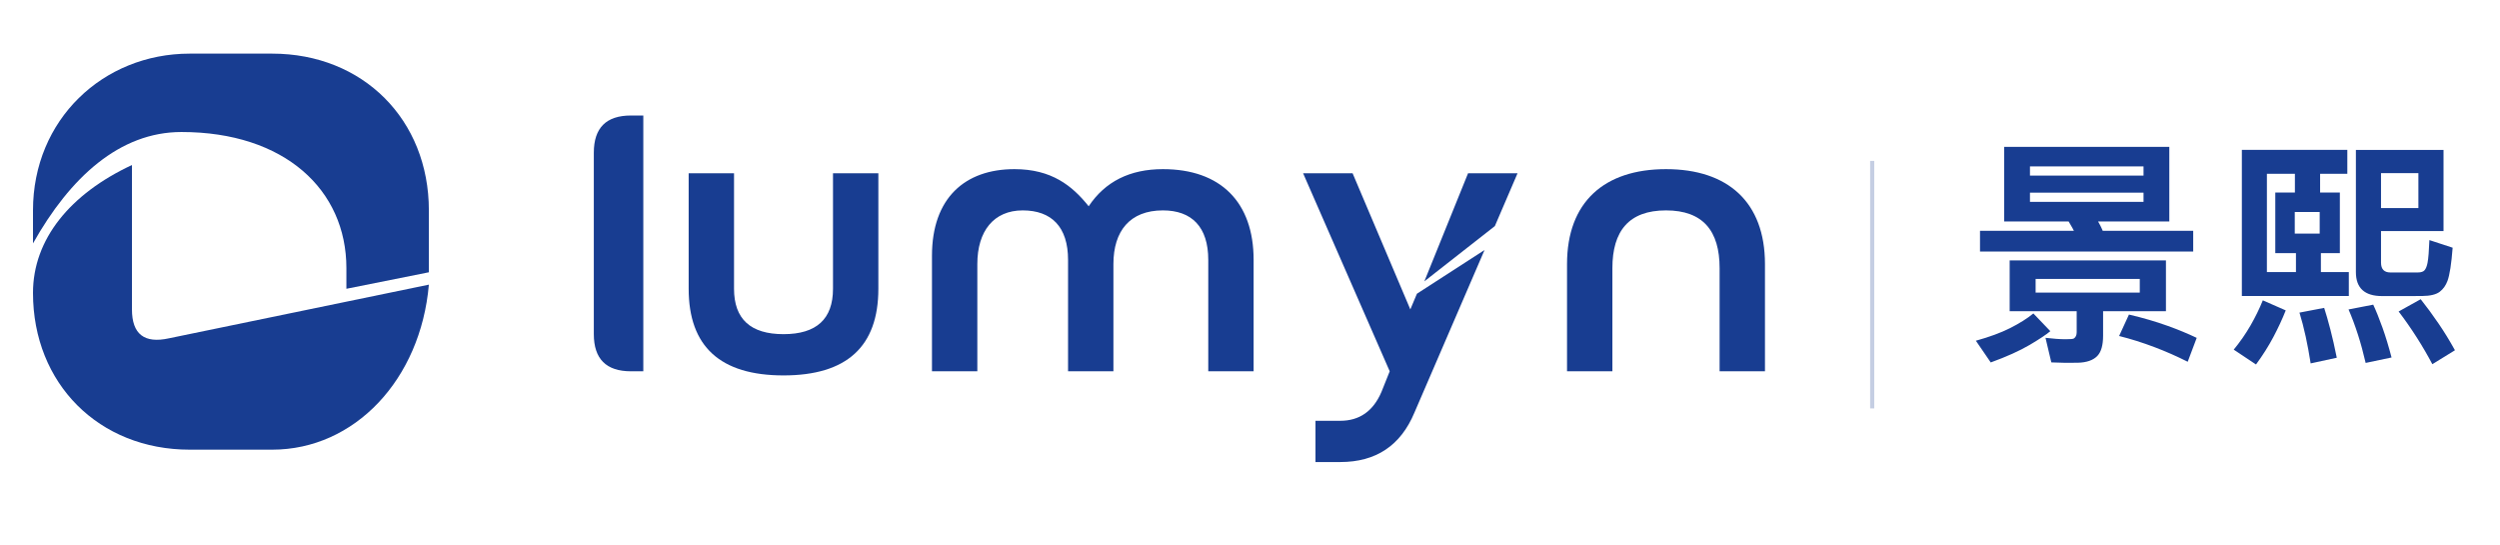
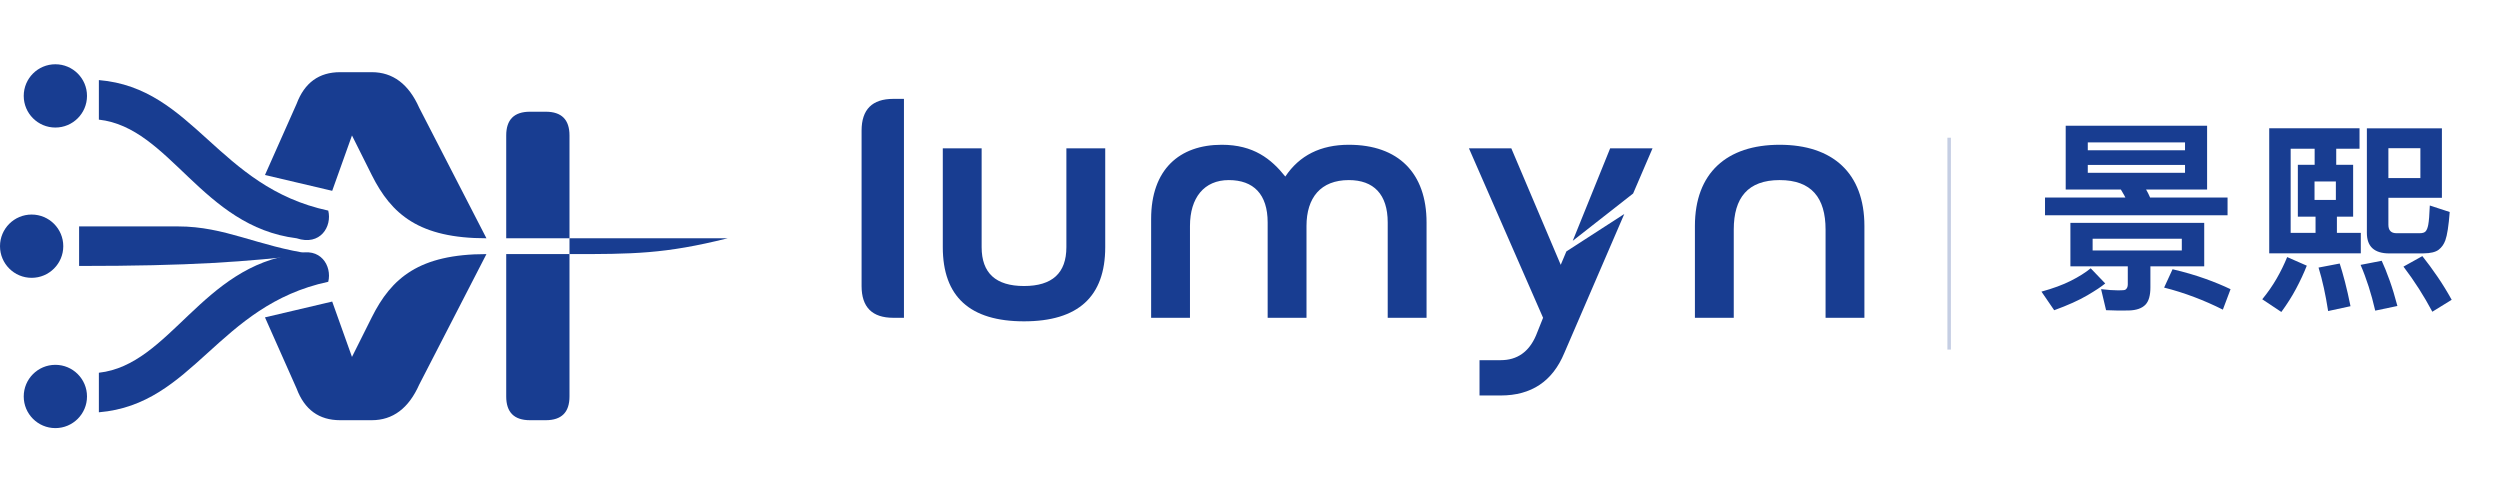
- <svg xmlns="http://www.w3.org/2000/svg" viewBox="0 0 606 132" role="img">
-   <g transform="translate(0 5)">
-     <path fill="#183D91" d="M8 54V46C8 24 25 8 46 8H66C88 8 104 24 104 46V61L84 65V60C84 41 69 27 44 27C29 27 17 38 8 54Z" />
-     <path fill="#183D91" d="M32 35V70Q32 79 41 77L104 64C102 87 86 104 66 104H46C24 104 8 88 8 66C8 53 17 42 32 35Z" />
+ <svg xmlns="http://www.w3.org/2000/svg" viewBox="0 0 708 140" role="img">
+   <g transform="translate(0 7) scale(1.12)">
+     <g fill="#183D91">
+       <circle cx="14" cy="18" r="8" />
+       <circle cx="8" cy="56" r="8" />
+       <circle cx="14" cy="94" r="8" />
+       <path d="M25 14C49 16 55 41 83 47C84 51 81 56 75 54C51 51 43 26 25 24Z" />
+       <path d="M25 14C49 16 55 41 83 47C84 51 81 56 75 54C51 51 43 26 25 24Z" transform="translate(0 112) scale(1 -1)" />
+       <path d="M20 51H45C57 51 65 56 79 58C62 60 48 61 20 61Z" />
+     </g>
+     <g fill="#183D91">
+       <path d="M67 38L75 20Q78 12 86 12H94Q102 12 106 21L123 54C106 54 99 48 94 38L89 28L84 42Z" />
+       <path d="M67 38L75 20Q78 12 86 12H94Q102 12 106 21L123 54C106 54 99 48 94 38L89 28L84 42Z" transform="translate(0 112) scale(1 -1)" />
+       <path d="M128 54V28Q128 22 134 22H138Q144 22 144 28V54ZM128 58H144V94Q144 100 138 100H134Q128 100 128 94Z" />
+     </g>
+     <path fill="#183D91" d="M144 54H184C168 58 160 58 144 58Z" />
  </g>
-   <g transform="translate(144 26)">
+   <g transform="translate(244 26)">
    <path transform="" fill="#183D91" d="M0 11Q0 2 9 2H12V64H9Q0 64 0 55Z" />
    <path transform="translate(23 0)" fill="#183D91" d="M0 16H11V44Q11 55 23 55Q35 55 35 44V16H46V44Q46 65 23 65Q0 65 0 44Z" />
    <path transform="translate(82 0)" fill="#183D91" d="M0 64V36C0 22 8 15 20 15C29 15 34 19 38 24C42 18 48 15 56 15C70 15 78 23 78 37V64H67V37C67 29 63 25 56 25C48 25 44 30 44 38V64H33V37C33 29 29 25 22 25C15 25 11 30 11 38V64Z" />
    <path transform="translate(172 0)" fill="#183D91" d="M0 16H12L26 49L27.6 45.2L44 34.6L27 74Q22 86 9 86H3V76H9Q16 76 19 69L21 64ZM40 16H52L46.5 28.8L29.4 42.2Z" />
    <path transform="translate(236 0)" fill="#183D91" d="M0 64V38C0 23 9 15 24 15C39 15 48 23 48 38V64H37V39C37 30 33 25 24 25S11 30 11 39V64Z" />
  </g>
-   <path d="M454 39V99" stroke="#183D91" opacity=".25" />
-   <g transform="translate(477 24) scale(.58)" fill="#183D91">
+   <path d="M552 39V99" stroke="#183D91" opacity=".25" />
+   <g transform="translate(576 24) scale(.58)" fill="#183D91">
    <path d="M79.179 43.001 Q79.179 43.001 79.179 51.180 Q79.179 51.180 20.920 51.180 Q20.920 51.180 20.920 43.001 Q20.920 43.001 79.179 43.001 Z M15.529 20.000 Q15.529 20.000 16.773 20.000 Q16.773 20.000 26.311 20.000 Q26.311 27.795 26.311 35.583 Q26.311 43.386 26.311 51.180 Q26.311 51.180 15.529 51.180 Q15.529 43.386 15.529 35.586 Q15.529 27.795 15.529 20.000 Z M73.788 20.000 Q73.788 20.000 82.873 20.000 Q82.873 20.000 84.570 20.000 Q84.570 27.795 84.570 35.596 Q84.570 43.385 84.570 51.180 Q84.570 51.180 73.788 51.180 Q73.788 43.386 73.788 35.598 Q73.788 27.795 73.788 20.000 Z M79.179 20.000 Q79.179 20.000 79.179 28.152 Q79.179 28.152 20.920 28.152 Q20.920 28.152 20.920 20.000 Q20.920 20.000 79.179 20.000 Z M79.179 32.002 Q79.179 32.002 79.179 39.142 Q79.179 39.142 20.920 39.142 Q20.920 39.142 20.920 32.002 Q20.920 32.002 79.179 32.002 Z M56.886 98.913 Q56.890 104.830 54.512 107.342 Q51.918 110.080 46.300 110.223 Q41.160 110.353 35.241 110.080 Q35.241 110.080 32.802 99.808 Q37.703 100.394 41.244 100.398 Q44.177 100.402 44.658 100.084 Q45.833 99.307 45.845 97.494 Q45.845 97.494 45.845 84.818 Q45.845 84.818 56.886 84.818 Q56.886 84.818 56.886 98.913 Z M63.583 99.048 Q63.583 99.048 67.698 90.089 Q76.281 92.075 83.957 94.830 Q90.380 97.136 96.024 99.828 Q96.024 99.828 92.265 109.813 Q85.422 106.376 78.509 103.753 Q70.887 100.860 63.583 99.048 Z M9.911 110.099 Q9.911 110.099 3.693 101.017 Q12.213 98.658 17.964 95.762 Q23.924 92.760 27.733 89.620 Q27.733 89.620 34.827 97.029 Q32.053 99.320 26.149 102.792 Q19.899 106.469 9.911 110.099 Z M94.560 55.078 Q94.560 55.078 94.560 63.738 Q72.276 63.738 49.993 63.738 Q27.709 63.738 5.425 63.738 Q5.425 63.738 5.425 55.078 Q27.708 55.078 49.992 55.078 Q72.276 55.078 94.560 55.078 Z M39.882 47.098 Q39.882 47.098 52.310 47.091 Q54.371 50.188 55.777 52.989 Q57.258 55.939 58.240 59.408 Q58.240 59.408 46.766 59.408 Q45.725 56.929 44.075 53.922 Q42.327 50.736 39.882 47.098 Z M77.692 80.917 Q77.692 80.917 77.692 88.677 Q77.692 88.677 23.250 88.677 Q23.250 88.677 23.250 80.917 Q23.250 80.917 77.692 80.917 Z M17.824 67.445 Q17.824 67.445 19.084 67.445 Q19.084 67.445 28.675 67.445 Q28.675 72.753 28.675 78.056 Q28.675 83.369 28.675 88.677 Q28.675 88.677 17.824 88.677 Q17.824 83.369 17.824 78.058 Q17.824 72.753 17.824 67.445 Z M72.221 67.445 Q72.221 67.445 81.443 67.445 Q81.443 67.445 83.163 67.445 Q83.163 72.753 83.163 78.066 Q83.163 83.369 83.163 88.677 Q83.163 88.677 72.221 88.677 Q72.221 83.369 72.221 78.067 Q72.221 72.753 72.221 67.445 Z M77.692 67.445 Q77.692 67.445 77.692 75.184 Q77.692 75.184 23.250 75.184 Q23.250 75.184 23.250 67.445 Q23.250 67.445 77.692 67.445 Z" />
    <path d="M158.996 21.258 Q158.996 21.258 158.996 31.249 Q158.996 31.249 120.138 31.249 Q120.138 31.249 120.138 21.258 Q120.138 21.258 158.996 21.258 Z M159.623 82.326 Q148.614 82.326 137.604 82.326 Q126.595 82.326 114.902 82.326 Q114.902 66.572 114.902 51.467 Q114.902 36.362 114.902 21.258 Q114.902 21.258 125.374 21.258 Q125.374 34.077 125.374 46.791 Q125.374 59.278 125.371 72.334 Q134.372 72.334 142.644 72.334 Q151.067 72.334 159.623 72.334 Q159.623 72.334 159.623 82.326 Z M137.522 60.333 Q137.522 60.333 138.784 60.333 Q138.784 60.333 147.951 60.333 Q147.951 64.576 147.951 68.845 Q147.951 73.075 147.951 77.330 Q147.951 77.330 137.522 77.330 Q137.522 73.081 137.522 68.851 Q137.522 64.582 137.522 60.333 Z M137.083 26.253 Q137.083 26.253 138.345 26.253 Q138.345 26.253 147.617 26.253 Q147.617 30.473 147.617 34.718 Q147.617 38.923 147.617 43.153 Q147.617 43.153 137.083 43.153 Q137.083 38.928 137.083 34.722 Q137.083 30.478 137.083 26.253 Z M151.659 56.248 Q151.659 56.248 151.659 64.418 Q151.659 64.418 132.952 64.418 Q132.952 64.418 132.952 56.248 Q132.952 56.248 151.659 56.248 Z M128.880 39.076 Q128.880 39.076 129.999 39.076 Q129.999 39.076 137.024 39.076 Q137.024 45.411 137.024 51.741 Q137.024 58.082 137.024 64.418 Q137.024 64.418 128.880 64.418 Q128.880 58.082 128.880 51.743 Q128.880 45.411 128.880 39.076 Z M147.444 39.076 Q147.444 39.076 154.309 39.076 Q154.309 39.076 155.875 39.076 Q155.875 45.411 155.875 51.752 Q155.875 58.082 155.875 64.418 Q155.875 64.418 147.444 64.418 Q147.444 58.082 147.444 51.753 Q147.444 45.411 147.444 39.076 Z M151.659 39.076 Q151.659 39.076 151.659 47.230 Q151.659 47.230 132.952 47.230 Q132.952 47.230 132.952 39.076 Q132.952 39.076 151.659 39.076 Z M194.004 45.569 Q194.004 45.569 194.004 55.204 Q194.004 55.204 167.835 55.204 Q167.835 55.204 167.835 45.569 Q167.835 45.569 194.004 45.569 Z M193.966 21.295 Q193.966 21.295 193.966 30.987 Q193.966 30.987 167.835 30.987 Q167.835 30.987 167.835 21.295 Q167.835 21.295 193.966 21.295 Z M188.711 21.295 Q188.711 21.295 197.523 21.295 Q197.523 21.295 199.221 21.295 Q199.221 29.773 199.221 38.256 Q199.221 46.727 199.221 55.204 Q199.221 55.204 188.711 55.204 Q188.711 46.727 188.711 38.258 Q188.711 29.772 188.711 21.295 Z M200.903 75.946 Q199.839 78.871 197.651 80.547 Q195.374 82.291 190.275 82.333 Q187.357 82.357 183.012 82.357 Q177.886 82.357 173.541 82.357 Q162.583 82.357 162.583 72.342 Q162.583 47.364 162.583 21.295 Q162.583 21.295 173.088 21.295 Q173.088 46.125 173.088 68.388 Q173.095 72.490 177.021 72.490 Q179.481 72.490 183.107 72.490 Q186.356 72.490 188.428 72.490 Q190.566 72.490 191.356 71.491 Q192.138 70.501 192.540 68.436 Q193.056 65.786 193.316 58.964 Q193.316 58.964 203.033 62.142 Q202.260 72.210 200.903 75.946 Z M120.817 110.947 Q120.817 110.947 111.502 104.746 Q115.520 99.859 118.524 94.643 Q121.522 89.437 123.667 84.142 Q123.667 84.142 133.248 88.345 Q131.093 93.796 128.040 99.547 Q125.046 105.187 120.817 110.947 Z M138.987 89.270 Q138.987 89.270 149.317 87.294 Q150.453 90.739 151.909 96.311 Q153.240 101.403 154.591 108.133 Q154.591 108.133 143.668 110.496 Q142.702 104.327 141.595 99.281 Q140.385 93.766 138.987 89.270 Z M159.507 87.952 Q159.507 87.952 169.828 85.950 Q171.613 89.737 173.733 95.657 Q175.669 101.066 177.490 108.022 Q177.490 108.022 166.661 110.298 Q165.192 103.946 163.475 98.600 Q161.607 92.779 159.507 87.952 Z M180.450 88.803 Q180.450 88.803 189.673 83.670 Q193.341 88.270 197.191 93.906 Q200.709 99.058 203.995 104.999 Q203.995 104.999 194.549 110.830 Q191.452 105.019 188.072 99.722 Q184.402 93.973 180.450 88.803 Z" />
  </g>
</svg>
